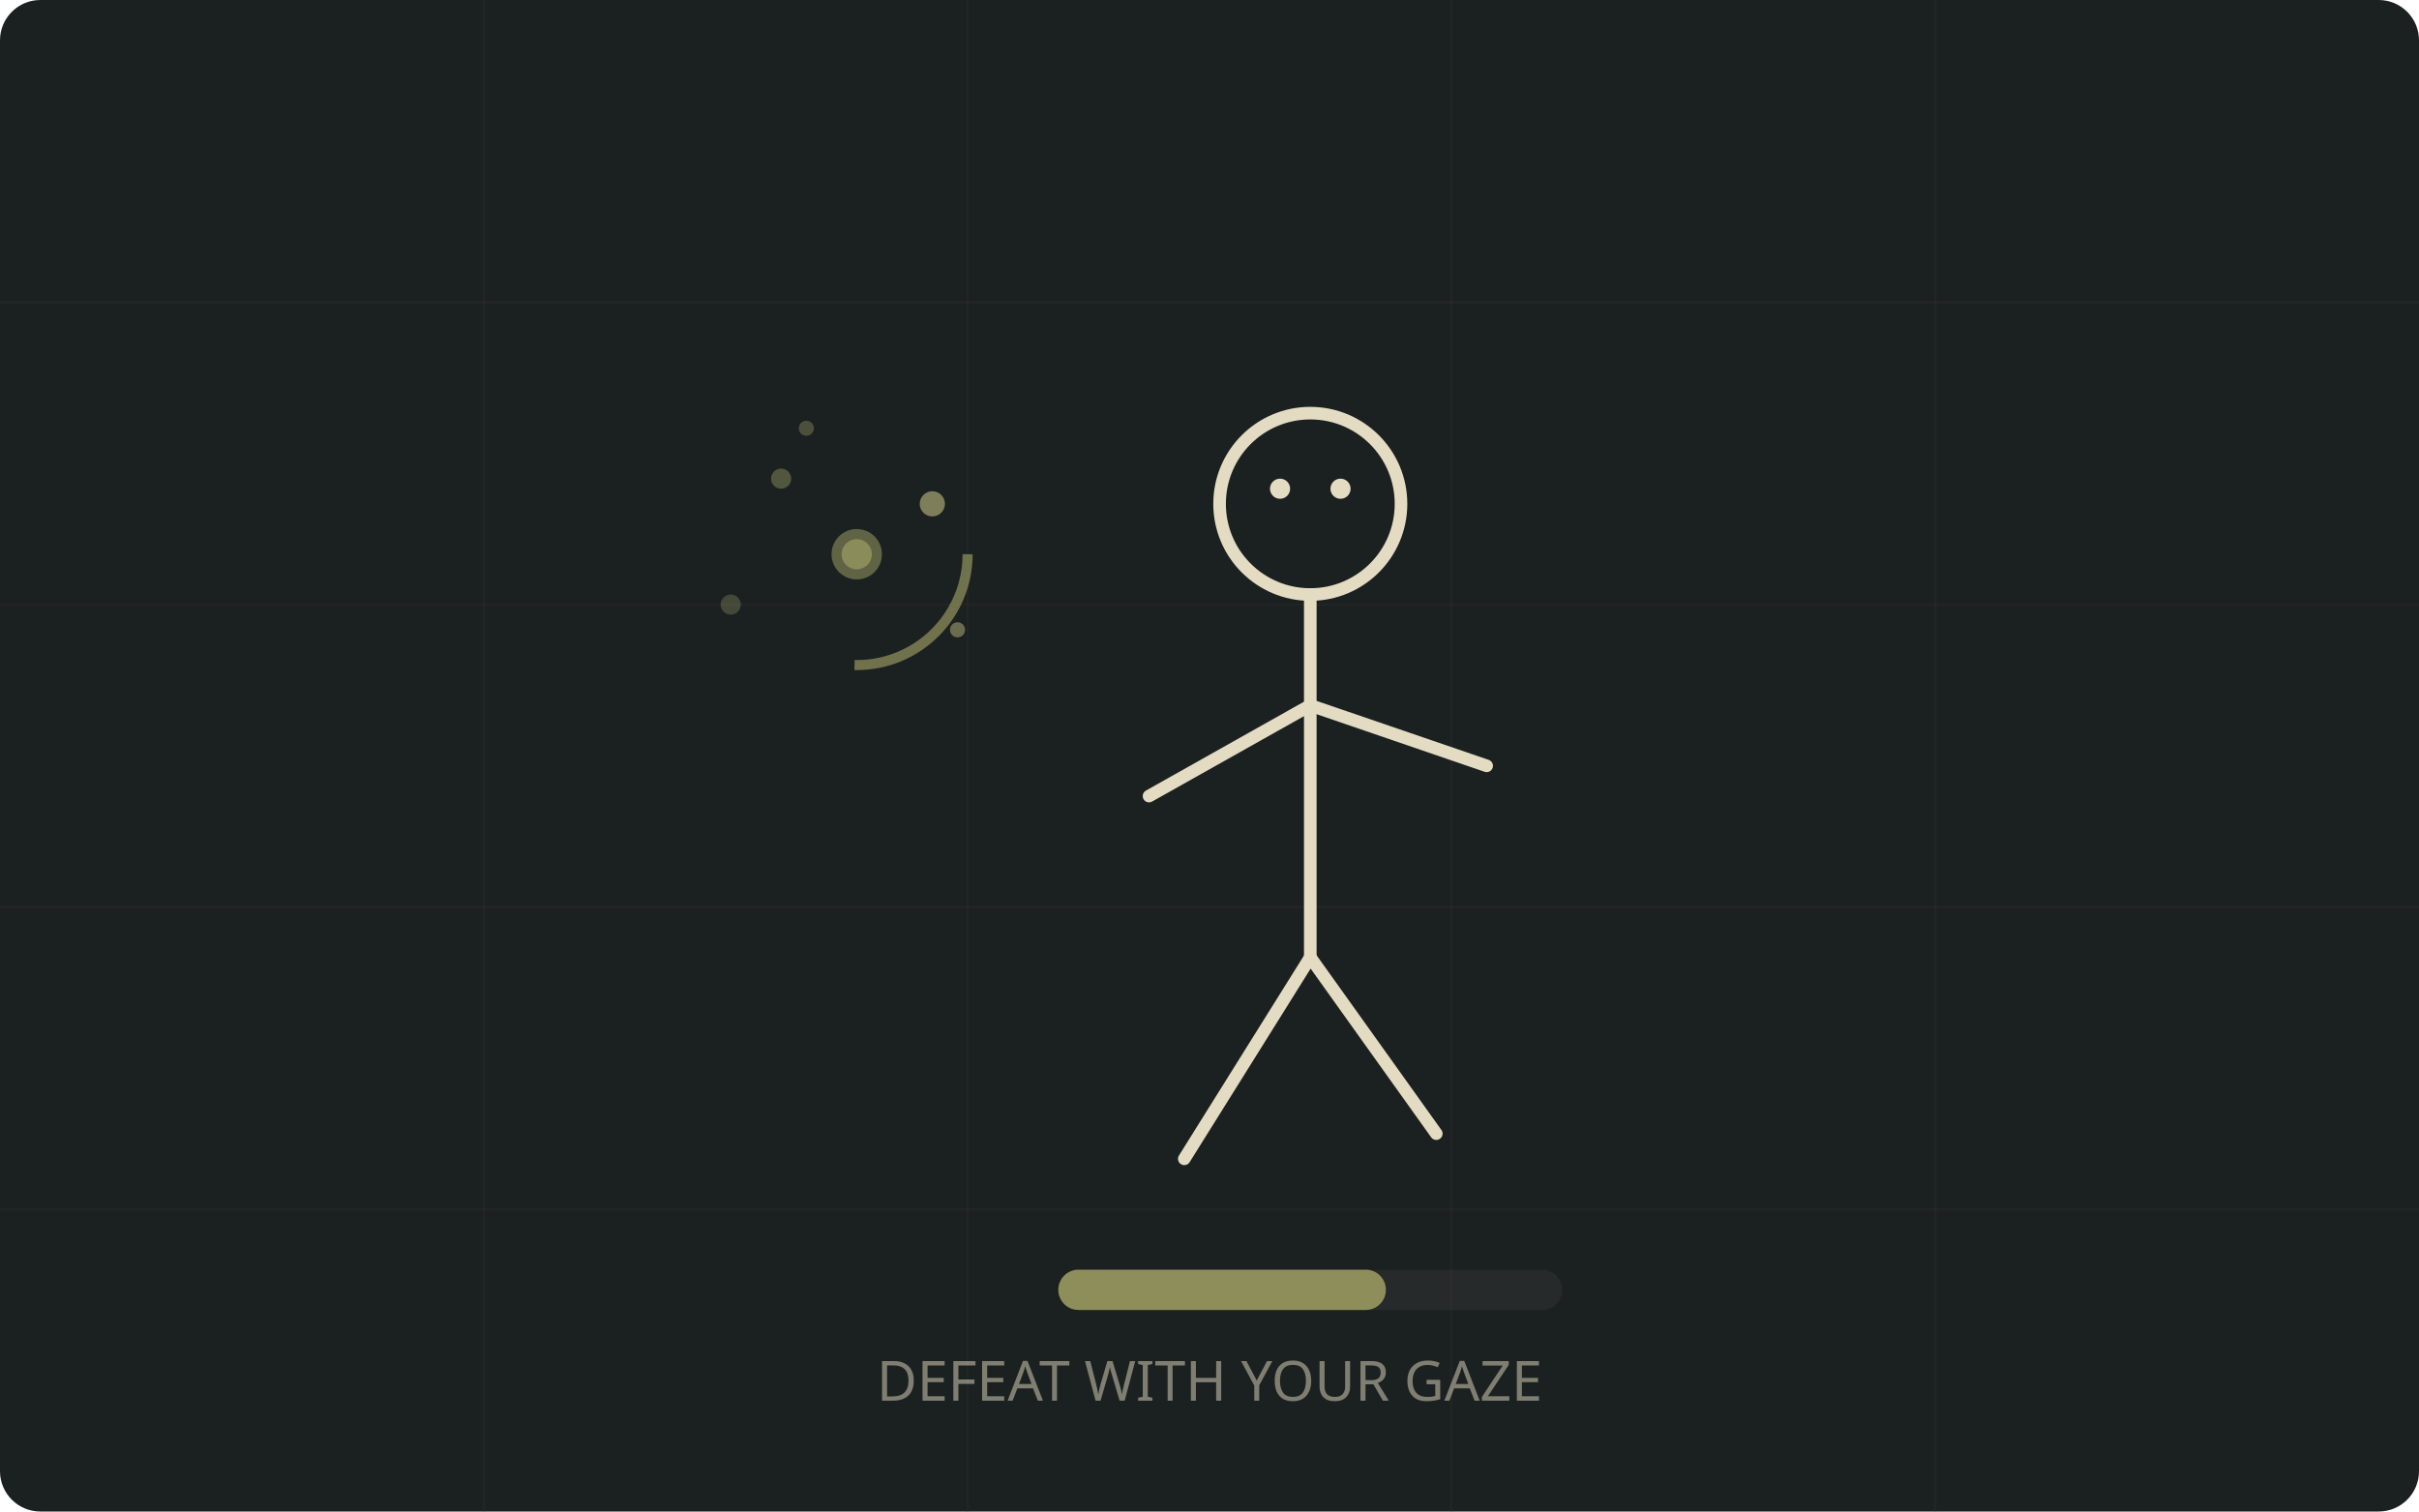
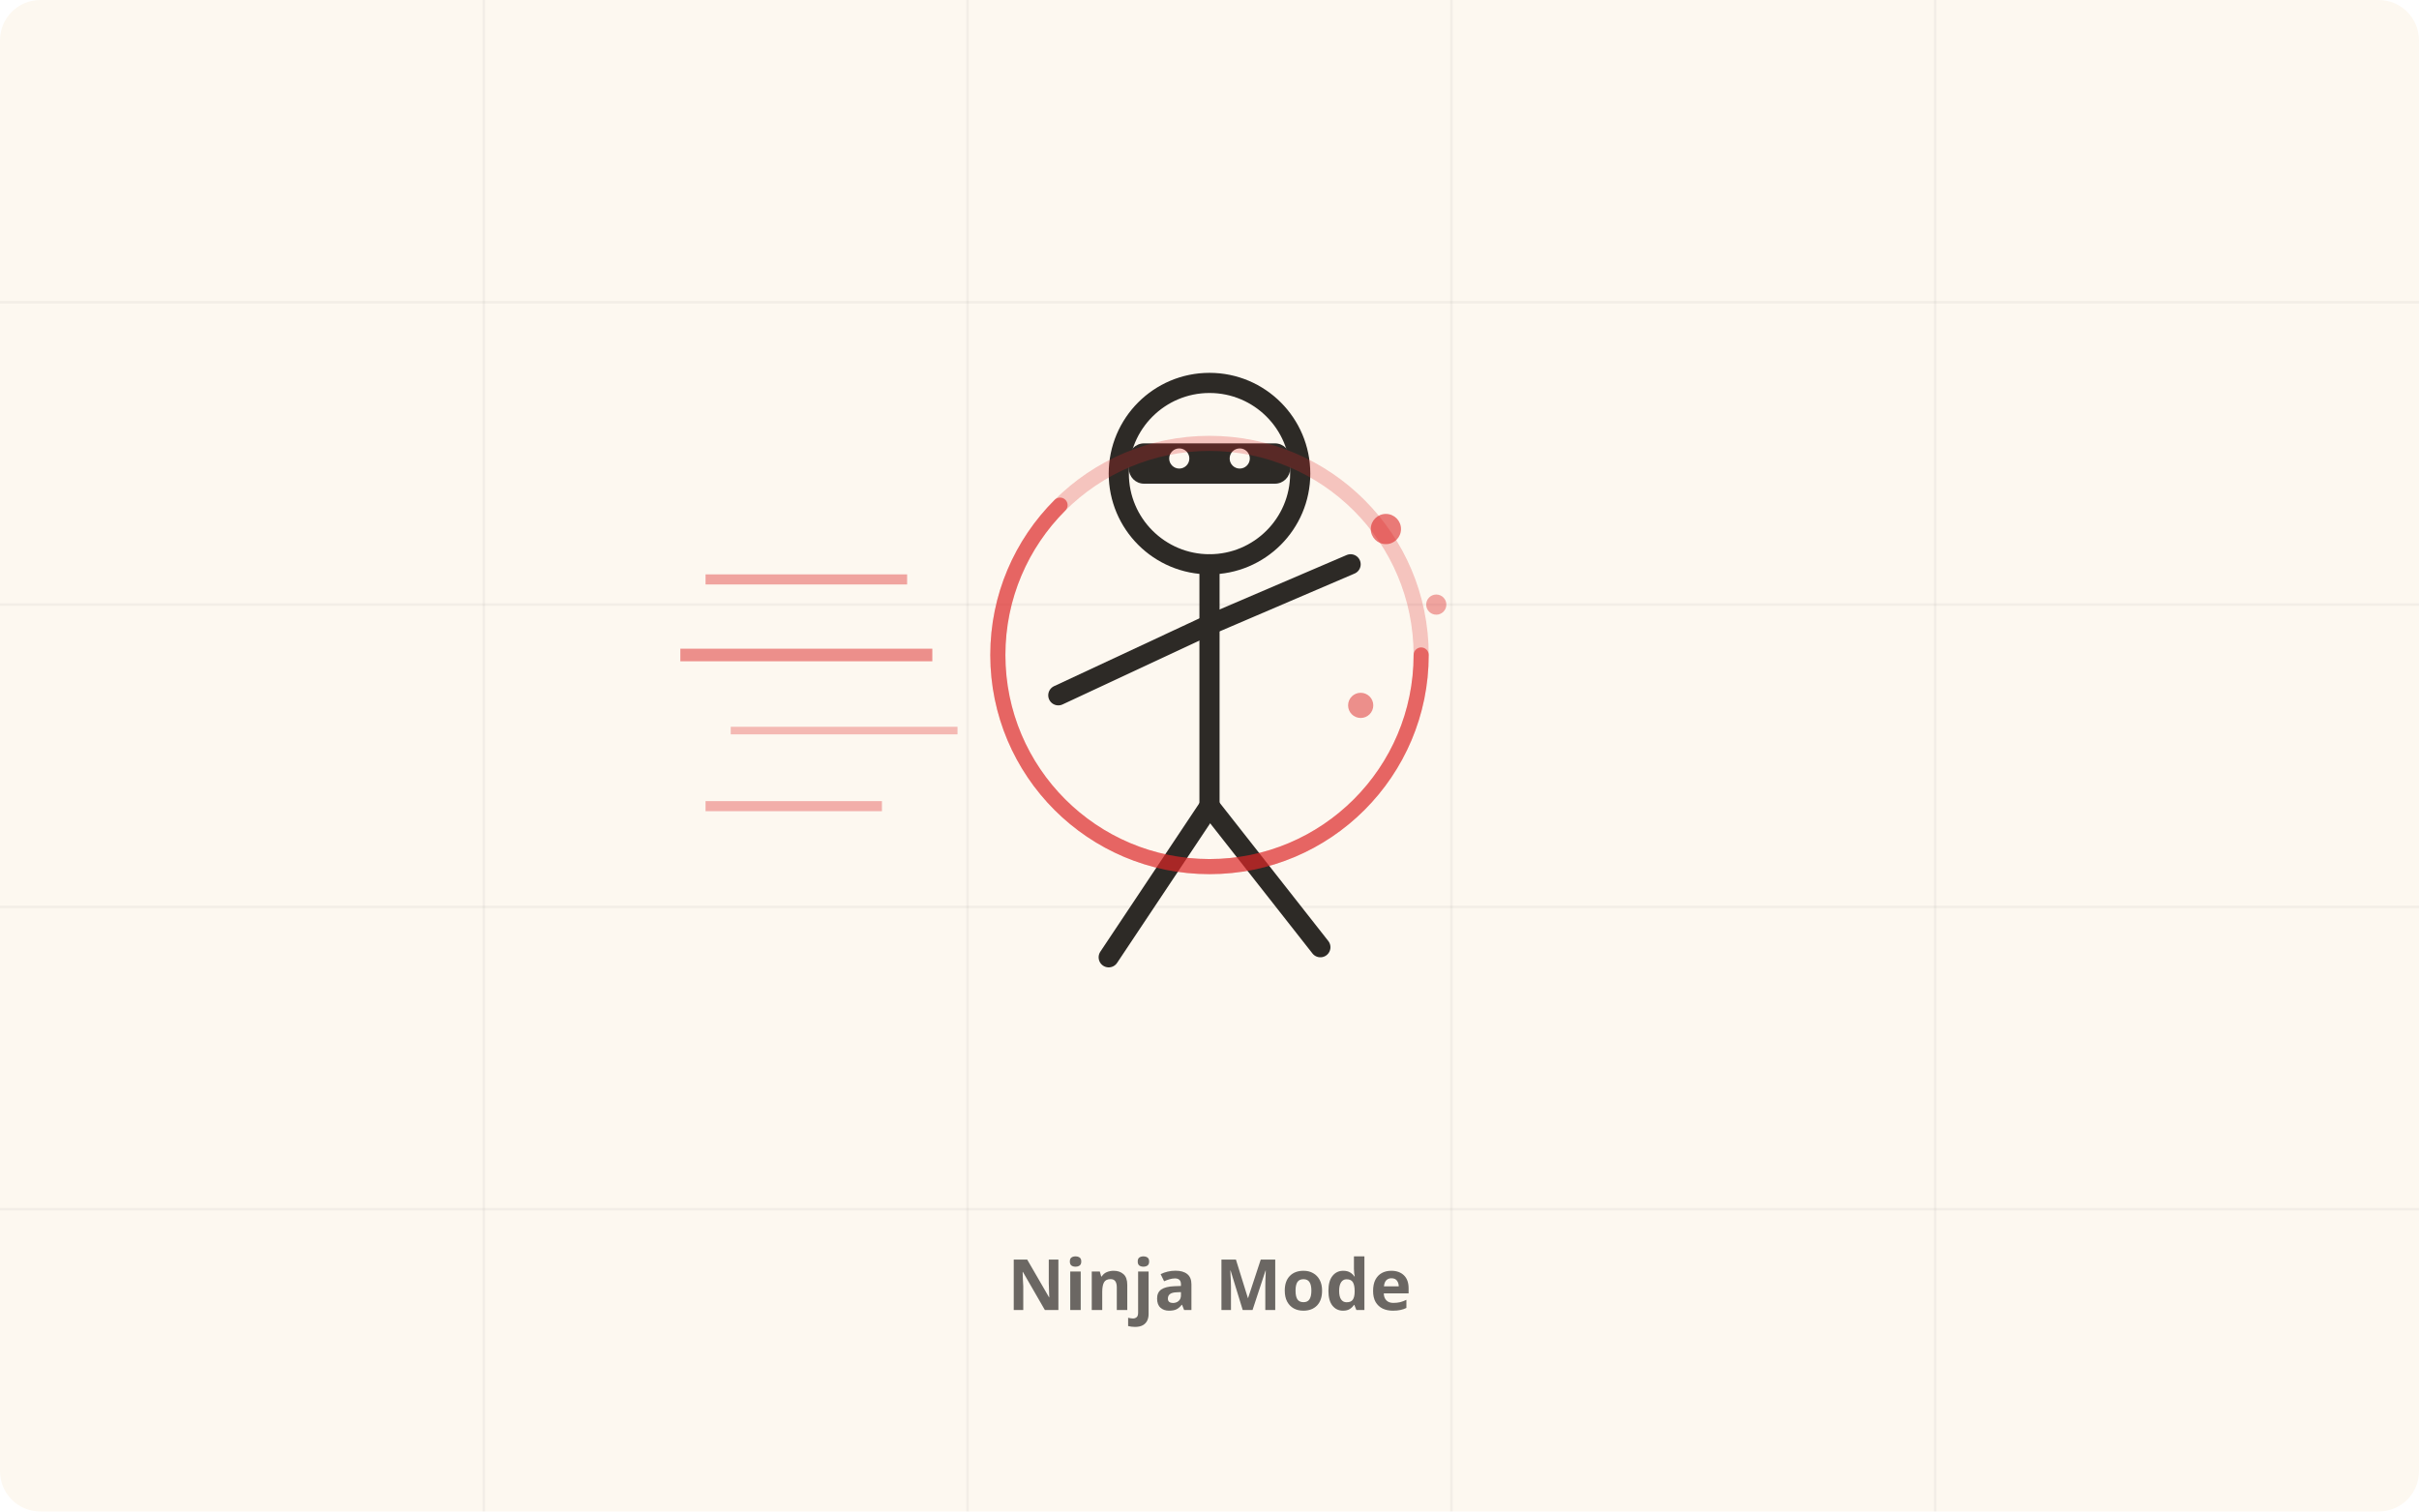
<svg xmlns="http://www.w3.org/2000/svg" width="480" height="300" viewBox="0 0 480 300">
-   <rect width="480" height="300" fill="#1b2021" rx="8" />
-   <line x1="0" y1="60" x2="480" y2="60" stroke="#333" stroke-width="0.5" opacity="0.3" />
-   <line x1="0" y1="120" x2="480" y2="120" stroke="#333" stroke-width="0.5" opacity="0.3" />
-   <line x1="0" y1="180" x2="480" y2="180" stroke="#333" stroke-width="0.5" opacity="0.3" />
-   <line x1="0" y1="240" x2="480" y2="240" stroke="#333" stroke-width="0.5" opacity="0.3" />
-   <line x1="96" y1="0" x2="96" y2="300" stroke="#333" stroke-width="0.5" opacity="0.3" />
-   <line x1="192" y1="0" x2="192" y2="300" stroke="#333" stroke-width="0.5" opacity="0.3" />
-   <line x1="288" y1="0" x2="288" y2="300" stroke="#333" stroke-width="0.5" opacity="0.3" />
-   <line x1="384" y1="0" x2="384" y2="300" stroke="#333" stroke-width="0.5" opacity="0.3" />
-   <circle cx="170" cy="110" r="3" fill="#a6a867" opacity="0.6" />
-   <circle cx="155" cy="95" r="2" fill="#a6a867" opacity="0.4" />
-   <circle cx="185" cy="100" r="2.5" fill="#e3dc95" opacity="0.5" />
-   <circle cx="145" cy="120" r="2" fill="#a6a867" opacity="0.3" />
-   <circle cx="190" cy="125" r="1.5" fill="#e3dc95" opacity="0.4" />
-   <circle cx="160" cy="85" r="1.5" fill="#a6a867" opacity="0.35" />
-   <circle cx="260" cy="100" r="18" fill="none" stroke="#e3dcc2" stroke-width="2.5" />
-   <circle cx="254" cy="97" r="2" fill="#e3dcc2" />
-   <circle cx="266" cy="97" r="2" fill="#e3dcc2" />
-   <line x1="260" y1="118" x2="260" y2="190" stroke="#e3dcc2" stroke-width="2.5" stroke-linecap="round" />
-   <line x1="260" y1="140" x2="228" y2="158" stroke="#e3dcc2" stroke-width="2.5" stroke-linecap="round" />
-   <line x1="260" y1="140" x2="295" y2="152" stroke="#e3dcc2" stroke-width="2.5" stroke-linecap="round" />
-   <line x1="260" y1="190" x2="235" y2="230" stroke="#e3dcc2" stroke-width="2.5" stroke-linecap="round" />
-   <line x1="260" y1="190" x2="285" y2="225" stroke="#e3dcc2" stroke-width="2.5" stroke-linecap="round" />
-   <circle cx="170" cy="110" r="22" fill="none" stroke="#a6a867" stroke-width="2" opacity="0.6" stroke-dasharray="35 104" />
-   <circle cx="170" cy="110" r="5" fill="#a6a867" opacity="0.5" />
-   <rect x="210" y="252" width="100" height="8" rx="4" fill="#333" opacity="0.5" />
-   <rect x="210" y="252" width="65" height="8" rx="4" fill="#a6a867" opacity="0.8" />
-   <text x="240" y="278" text-anchor="middle" fill="#e3dcc2" font-family="sans-serif" font-size="11" opacity="0.5">DEFEAT WITH YOUR GAZE</text>
+   <rect width="480" height="300" fill="#FDF8F0" rx="8" />
+   <line x1="0" y1="60" x2="480" y2="60" stroke="#2D2A26" stroke-width="0.5" opacity="0.05" />
+   <line x1="0" y1="120" x2="480" y2="120" stroke="#2D2A26" stroke-width="0.5" opacity="0.05" />
+   <line x1="0" y1="180" x2="480" y2="180" stroke="#2D2A26" stroke-width="0.5" opacity="0.05" />
+   <line x1="0" y1="240" x2="480" y2="240" stroke="#2D2A26" stroke-width="0.5" opacity="0.05" />
+   <line x1="96" y1="0" x2="96" y2="300" stroke="#2D2A26" stroke-width="0.5" opacity="0.05" />
+   <line x1="192" y1="0" x2="192" y2="300" stroke="#2D2A26" stroke-width="0.5" opacity="0.05" />
+   <line x1="288" y1="0" x2="288" y2="300" stroke="#2D2A26" stroke-width="0.5" opacity="0.05" />
+   <line x1="384" y1="0" x2="384" y2="300" stroke="#2D2A26" stroke-width="0.5" opacity="0.05" />
+   <g transform="translate(240, 130)">
+     <circle cx="0" cy="-36" r="18" stroke="#2D2A26" stroke-width="4" fill="none" />
+     <rect x="-16" y="-42" width="32" height="8" rx="3" fill="#2D2A26" />
+     <circle cx="-6" cy="-39" r="2" fill="#FDF8F0" />
+     <circle cx="6" cy="-39" r="2" fill="#FDF8F0" />
+     <path d="M0 -18V30" stroke="#2D2A26" stroke-width="4" stroke-linecap="round" />
+     <path d="M0 -6L-30 8" stroke="#2D2A26" stroke-width="4" stroke-linecap="round" />
+     <path d="M0 -6L28 -18" stroke="#2D2A26" stroke-width="4" stroke-linecap="round" />
+     <path d="M0 30L-20 60" stroke="#2D2A26" stroke-width="4" stroke-linecap="round" />
+     <path d="M0 30L22 58" stroke="#2D2A26" stroke-width="4" stroke-linecap="round" />
+   </g>
+   <line x1="140" y1="115" x2="180" y2="115" stroke="#DC2626" stroke-width="2" opacity="0.4" />
+   <line x1="135" y1="130" x2="185" y2="130" stroke="#DC2626" stroke-width="2.5" opacity="0.5" />
+   <line x1="145" y1="145" x2="190" y2="145" stroke="#DC2626" stroke-width="1.5" opacity="0.3" />
+   <line x1="140" y1="160" x2="175" y2="160" stroke="#DC2626" stroke-width="2" opacity="0.35" />
+   <circle cx="240" cy="130" r="42" fill="none" stroke="#DC2626" stroke-width="3" opacity="0.25" />
+   <circle cx="240" cy="130" r="42" fill="none" stroke="#DC2626" stroke-width="3" opacity="0.6" stroke-dasharray="165 100" stroke-linecap="round" />
+   <circle cx="275" cy="105" r="3" fill="#DC2626" opacity="0.6" />
+   <circle cx="285" cy="120" r="2" fill="#DC2626" opacity="0.4" />
+   <circle cx="270" cy="140" r="2.5" fill="#DC2626" opacity="0.5" />
+   <text x="240" y="260" text-anchor="middle" fill="#2D2A26" font-size="14" font-family="system-ui, sans-serif" font-weight="600" opacity="0.7">
+     Ninja Mode
+   </text>
</svg>
